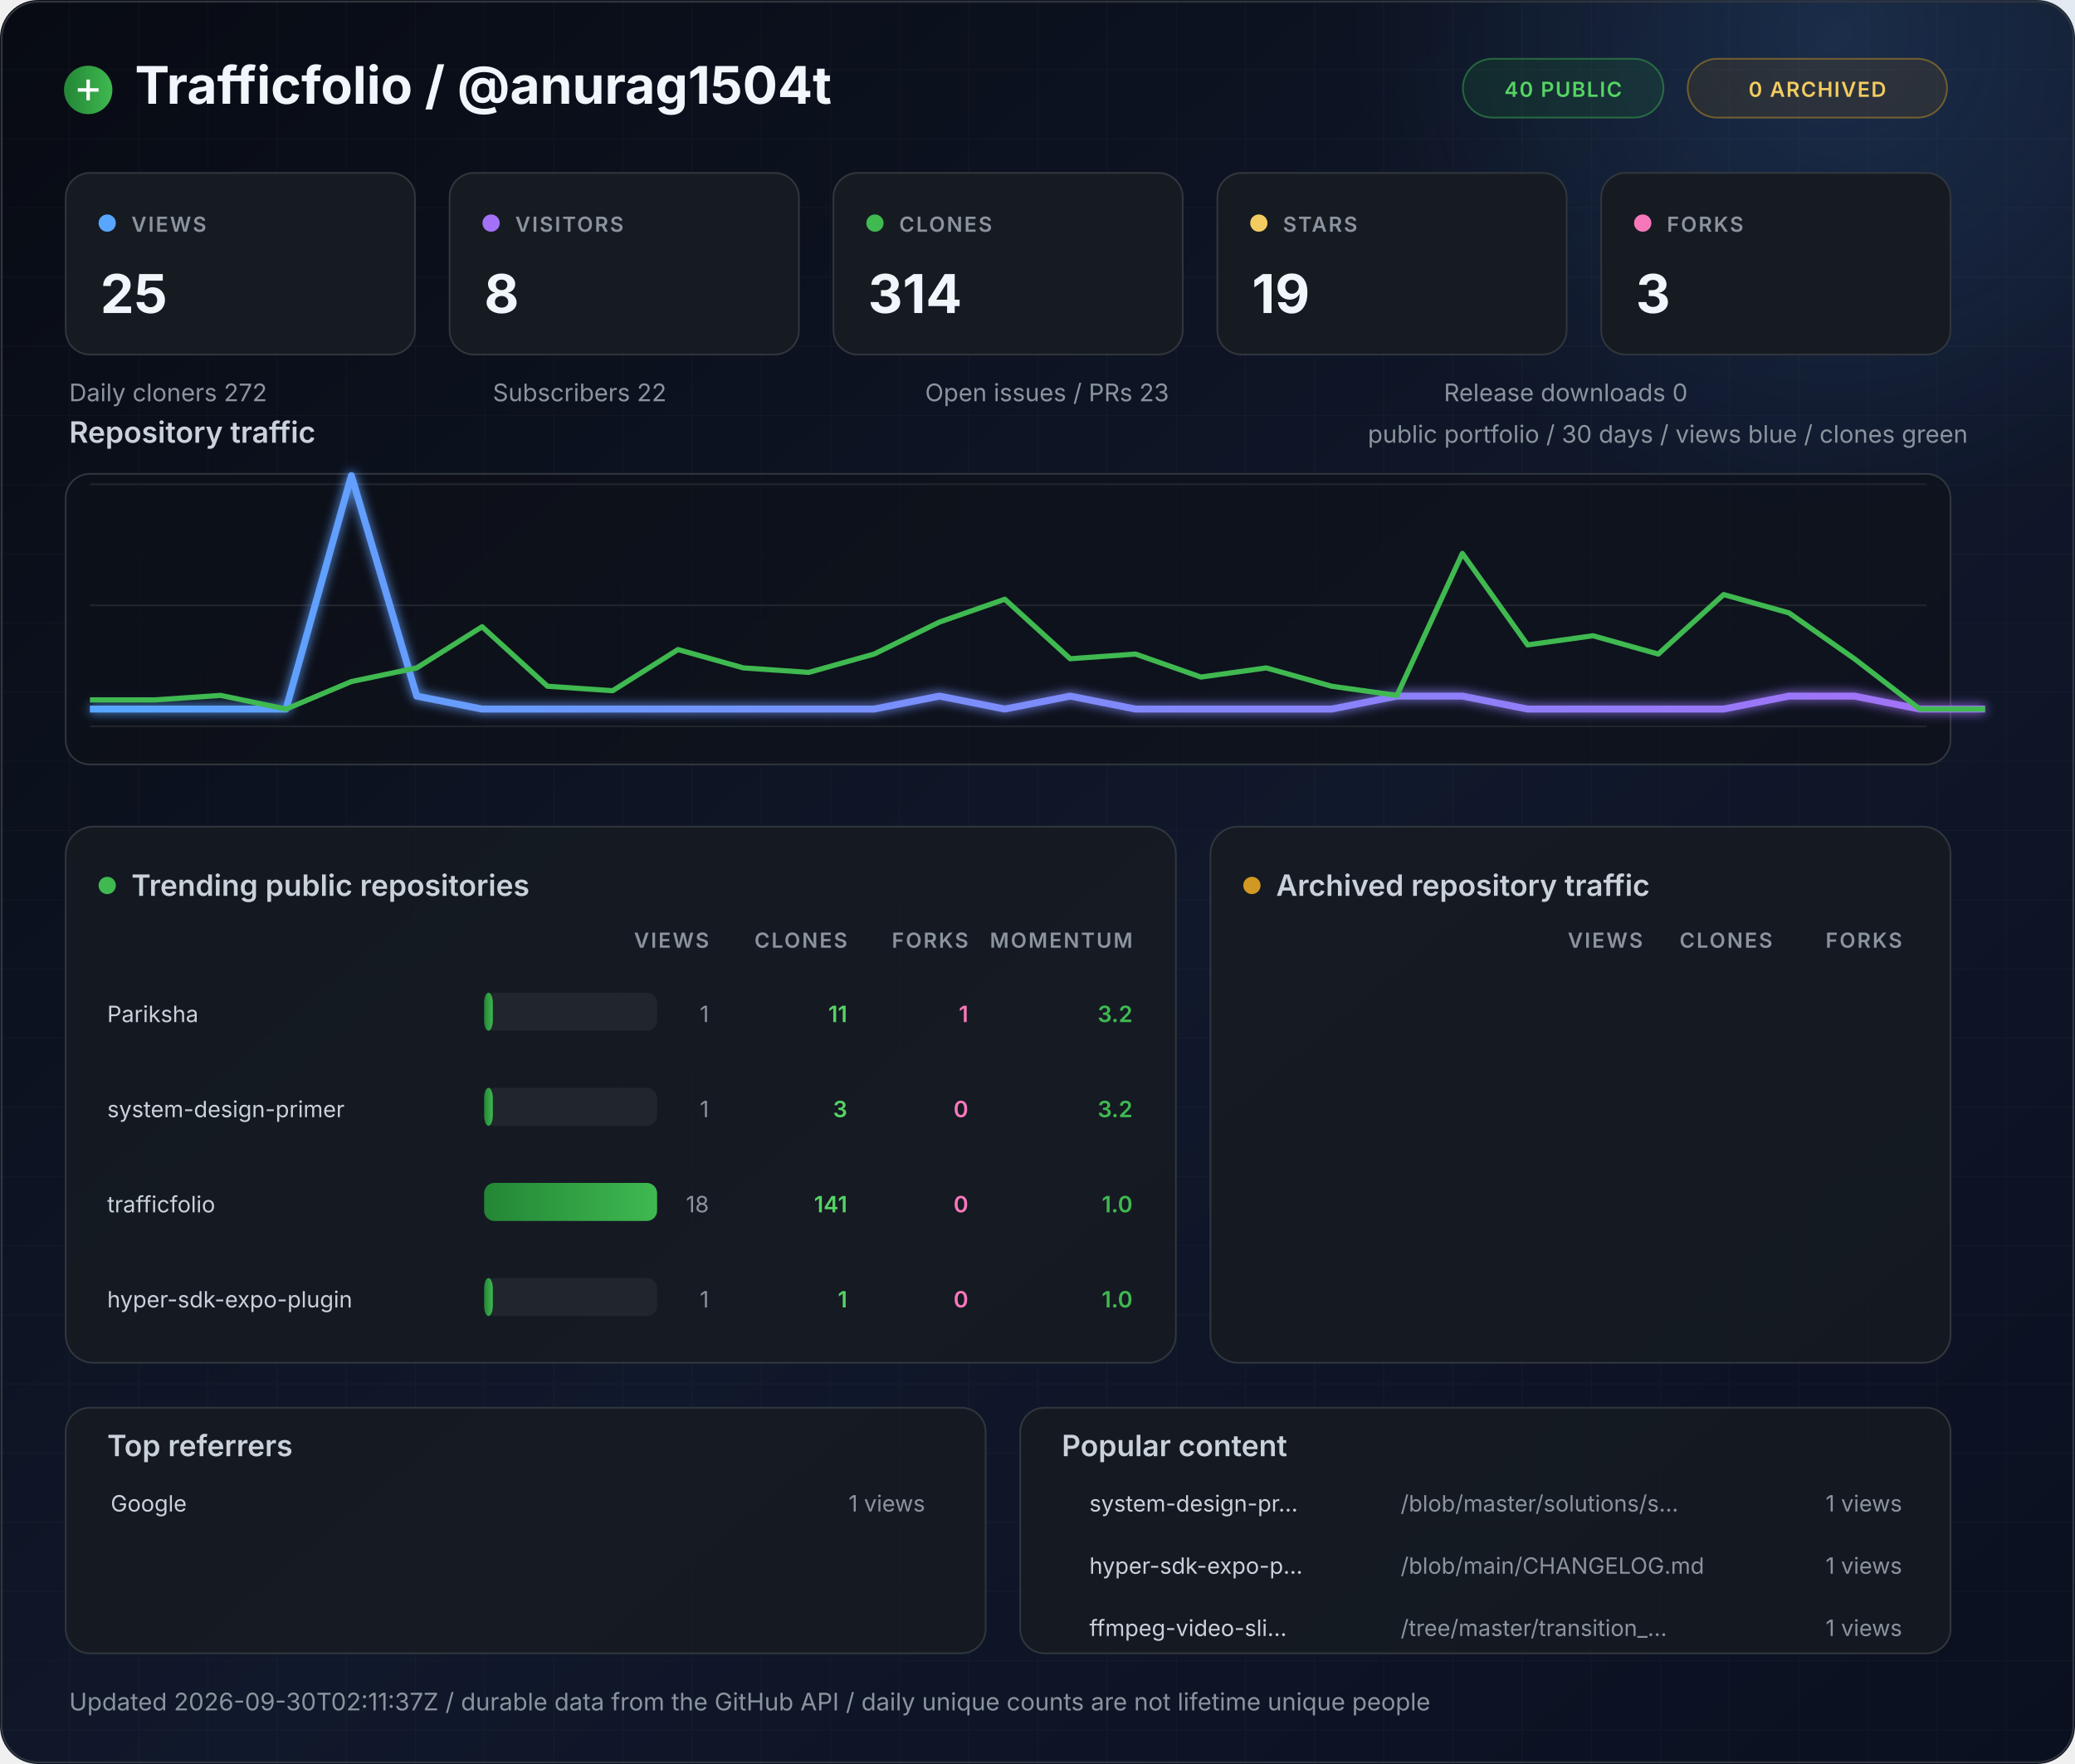
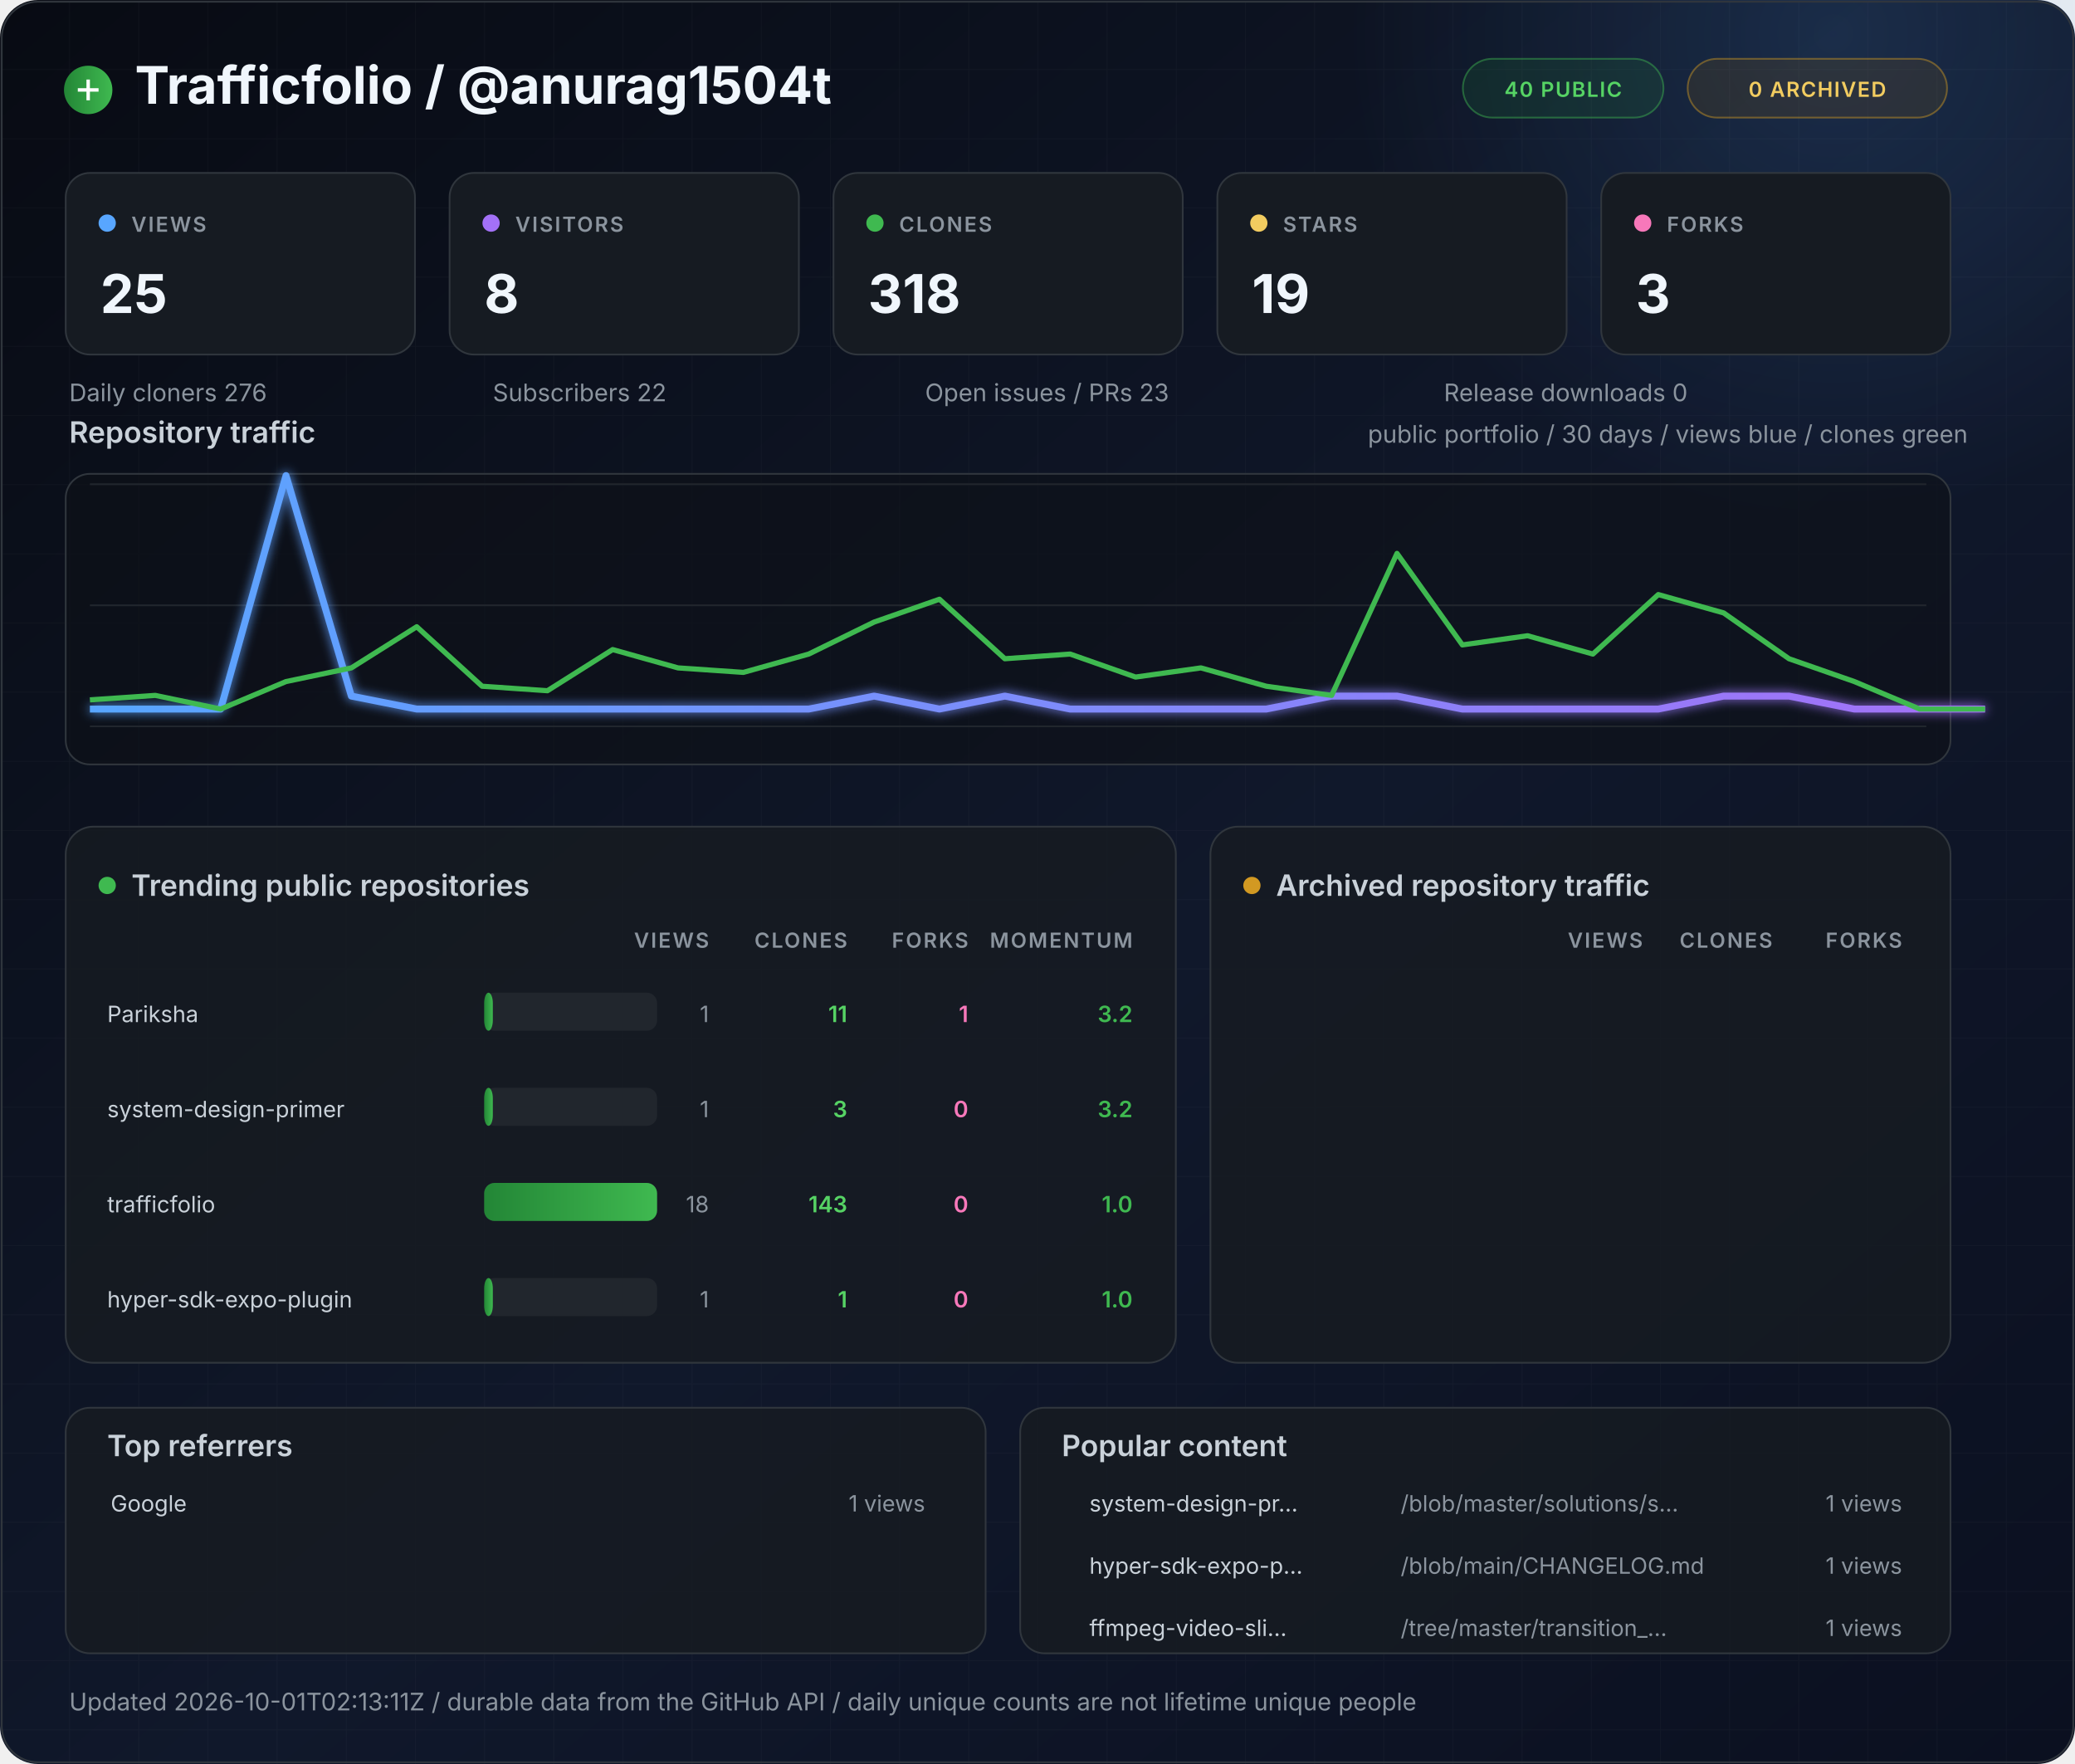
<svg xmlns="http://www.w3.org/2000/svg" width="1200" height="1020" viewBox="0 0 1200 1020" role="img" aria-label="Trafficfolio GitHub analytics dashboard for anurag1504t">
  <defs>
    <linearGradient id="bg" x1="0" y1="0" x2="1" y2="1">
      <stop stop-color="#080b13" />
      <stop offset=".55" stop-color="#10182b" />
      <stop offset="1" stop-color="#0b1020" />
    </linearGradient>
    <linearGradient id="line" x1="0" y1="0" x2="1" y2="0">
      <stop stop-color="#58a6ff" />
      <stop offset="1" stop-color="#a371f7" />
    </linearGradient>
    <linearGradient id="bar" x1="0" y1="0" x2="1" y2="0">
      <stop stop-color="#238636" />
      <stop offset="1" stop-color="#3fb950" />
    </linearGradient>
    <linearGradient id="archiveBar" x1="0" y1="0" x2="1" y2="0">
      <stop stop-color="#9e6a03" />
      <stop offset="1" stop-color="#f2cc60" />
    </linearGradient>
    <radialGradient id="ambient">
      <stop stop-color="#58a6ff" stop-opacity=".16" />
      <stop offset="1" stop-color="#58a6ff" stop-opacity="0" />
    </radialGradient>
    <pattern id="grid" width="40" height="40" patternUnits="userSpaceOnUse">
      <path d="M40 0H0V40" fill="none" stroke="#ffffff" stroke-opacity=".025" />
    </pattern>
    <filter id="glow">
      <feGaussianBlur stdDeviation="3" result="b" />
      <feMerge>
        <feMergeNode in="b" />
        <feMergeNode in="SourceGraphic" />
      </feMerge>
    </filter>
    <style>
    .title{font:750 30px -apple-system,BlinkMacSystemFont,"Segoe UI",sans-serif;fill:#f0f6fc}
    .subtitle{font:14px -apple-system,BlinkMacSystemFont,"Segoe UI",sans-serif;fill:#8b949e}
    .label{font:600 12px -apple-system,BlinkMacSystemFont,"Segoe UI",sans-serif;fill:#8b949e;letter-spacing:1px}
    .metric{font:700 31px -apple-system,BlinkMacSystemFont,"Segoe UI",sans-serif;fill:#f0f6fc}
    .section{font:600 17px -apple-system,BlinkMacSystemFont,"Segoe UI",sans-serif;fill:#c9d1d9}
    .repo,.value,.trend,.archive,.clone,.fork{font:13px -apple-system,BlinkMacSystemFont,"Segoe UI",sans-serif;fill:#c9d1d9}
    .value{fill:#8b949e} .trend{fill:#3fb950;font-weight:600} .archive{fill:#d29922}
    .clone{fill:#56d364;font-weight:600} .fork{fill:#f778ba;font-weight:600}
    .pill{font:600 12px -apple-system,BlinkMacSystemFont,"Segoe UI",sans-serif;letter-spacing:.7px}
  </style>
  </defs>
  <rect width="1200" height="1020" rx="22" fill="url(#bg)" />
  <rect width="1200" height="1020" rx="22" fill="url(#grid)" />
  <circle cx="1060" cy="20" r="280" fill="url(#ambient)" />
  <rect x="1" y="1" width="1198" height="1018" rx="21" fill="none" stroke="#30363d" />
  <circle cx="51" cy="52" r="14" fill="url(#bar)" />
  <path d="M45 52h12M51 46v12" stroke="#fff" stroke-width="2" />
  <text x="78" y="60" class="title">Trafficfolio / @anurag1504t</text>
  <rect x="846" y="34" width="116" height="34" rx="17" fill="#238636" fill-opacity=".16" stroke="#3fb950" stroke-opacity=".45" />
  <text x="904" y="56" text-anchor="middle" class="pill" fill="#56d364">40 PUBLIC</text>
  <rect x="976" y="34" width="150" height="34" rx="17" fill="#9e6a03" fill-opacity=".14" stroke="#d29922" stroke-opacity=".45" />
  <text x="1051" y="56" text-anchor="middle" class="pill" fill="#f2cc60">0 ARCHIVED</text>
  <rect x="38" y="100" width="202" height="105" rx="14" fill="#161b22" stroke="#30363d" />
  <circle cx="62" cy="129" r="5" fill="#58a6ff" />
  <text x="76" y="134" class="label">VIEWS</text>
  <text x="58" y="181" class="metric">25</text>
  <rect x="260" y="100" width="202" height="105" rx="14" fill="#161b22" stroke="#30363d" />
  <circle cx="284" cy="129" r="5" fill="#a371f7" />
  <text x="298" y="134" class="label">VISITORS</text>
  <text x="280" y="181" class="metric">8</text>
  <rect x="482" y="100" width="202" height="105" rx="14" fill="#161b22" stroke="#30363d" />
  <circle cx="506" cy="129" r="5" fill="#3fb950" />
  <text x="520" y="134" class="label">CLONES</text>
-   <text x="502" y="181" class="metric">314</text>
+   <text x="502" y="181" class="metric">318</text>
  <rect x="704" y="100" width="202" height="105" rx="14" fill="#161b22" stroke="#30363d" />
  <circle cx="728" cy="129" r="5" fill="#f2cc60" />
  <text x="742" y="134" class="label">STARS</text>
  <text x="724" y="181" class="metric">19</text>
  <rect x="926" y="100" width="202" height="105" rx="14" fill="#161b22" stroke="#30363d" />
  <circle cx="950" cy="129" r="5" fill="#f778ba" />
  <text x="964" y="134" class="label">FORKS</text>
  <text x="946" y="181" class="metric">3</text>
-   <text x="40" y="232" class="subtitle">Daily cloners 272</text>
+   <text x="40" y="232" class="subtitle">Daily cloners 276</text>
  <text x="285" y="232" class="subtitle">Subscribers 22</text>
  <text x="535" y="232" class="subtitle">Open issues / PRs 23</text>
  <text x="835" y="232" class="subtitle">Release downloads 0</text>
  <text x="40" y="256" class="section">Repository traffic</text>
  <text x="1138" y="256" text-anchor="end" class="subtitle">public portfolio / 30 days / views blue / clones green</text>
  <rect x="38" y="274" width="1090" height="168" rx="14" fill="#0d1117" fill-opacity=".62" stroke="#30363d" />
  <line x1="52" y1="420" x2="1114" y2="420" stroke="#21262d" />
  <line x1="52" y1="350" x2="1114" y2="350" stroke="#21262d" />
  <line x1="52" y1="280" x2="1114" y2="280" stroke="#21262d" />
-   <polyline points="52.0,410.0 89.8,410.0 127.6,410.0 165.4,410.0 203.2,275.0 241.0,402.5 278.8,410.0 316.6,410.0 354.3,410.0 392.1,410.0 429.9,410.0 467.7,410.0 505.5,410.0 543.3,402.5 581.1,410.0 618.9,402.5 656.7,410.0 694.5,410.0 732.3,410.0 770.1,410.0 807.9,402.5 845.7,402.5 883.4,410.0 921.2,410.0 959.0,410.0 996.8,410.0 1034.6,402.5 1072.4,402.5 1110.2,410.0 1148.0,410.0" fill="none" stroke="url(#line)" stroke-width="4" stroke-linejoin="round" filter="url(#glow)" />
-   <polyline points="52.0,404.7 89.8,404.7 127.6,402.1 165.4,410.0 203.2,394.1 241.0,386.2 278.8,362.4 316.6,396.8 354.3,399.4 392.1,375.6 429.9,386.2 467.7,388.8 505.5,378.2 543.3,359.7 581.1,346.5 618.9,380.9 656.7,378.2 694.5,391.5 732.3,386.2 770.1,396.8 807.9,402.1 845.7,320.0 883.4,372.9 921.2,367.6 959.0,378.2 996.8,343.8 1034.6,354.4 1072.4,380.9 1110.2,410.0 1148.0,410.0" fill="none" stroke="#3fb950" stroke-width="3" stroke-linejoin="round" />
+   <polyline points="52.0,410.0 89.8,410.0 127.6,410.0 165.4,275.0 203.2,402.5 241.0,410.0 278.8,410.0 316.6,410.0 354.3,410.0 392.1,410.0 429.9,410.0 467.7,410.0 505.5,402.5 543.3,410.0 581.1,402.5 618.9,410.0 656.7,410.0 694.5,410.0 732.3,410.0 770.1,402.5 807.9,402.5 845.7,410.0 883.4,410.0 921.2,410.0 959.0,410.0 996.8,402.5 1034.6,402.5 1072.4,410.0 1110.2,410.0 1148.0,410.0" fill="none" stroke="url(#line)" stroke-width="4" stroke-linejoin="round" filter="url(#glow)" />
+   <polyline points="52.0,404.7 89.8,402.1 127.6,410.0 165.4,394.1 203.2,386.2 241.0,362.4 278.8,396.8 316.6,399.4 354.3,375.6 392.1,386.2 429.9,388.8 467.7,378.2 505.5,359.7 543.3,346.5 581.1,380.9 618.9,378.2 656.7,391.5 694.5,386.2 732.3,396.8 770.1,402.1 807.9,320.0 845.7,372.9 883.4,367.6 921.2,378.2 959.0,343.8 996.8,354.4 1034.6,380.9 1072.4,394.1 1110.2,410.0 1148.0,410.0" fill="none" stroke="#3fb950" stroke-width="3" stroke-linejoin="round" />
  <rect x="38" y="478" width="642" height="310" rx="16" fill="#161b22" fill-opacity=".82" stroke="#30363d" />
  <circle cx="62" cy="512" r="5" fill="#3fb950" />
  <text x="76" y="518" class="section">Trending public repositories</text>
  <text x="410" y="548" text-anchor="end" class="label">VIEWS</text>
  <text x="490" y="548" text-anchor="end" class="label">CLONES</text>
  <text x="560" y="548" text-anchor="end" class="label">FORKS</text>
  <text x="655" y="548" text-anchor="end" class="label">MOMENTUM</text>
  <text x="62" y="591" class="repo">Pariksha</text>
  <rect x="280" y="574" width="100" height="22" rx="6" fill="#21262d" />
  <rect x="280" y="574" width="5" height="22" rx="6" fill="url(#bar)" />
  <text x="410" y="591" text-anchor="end" class="value">1</text>
  <text x="490" y="591" text-anchor="end" class="clone">11</text>
  <text x="560" y="591" text-anchor="end" class="fork">1</text>
  <text x="655" y="591" text-anchor="end" class="trend">3.2</text>
  <text x="62" y="646" class="repo">system-design-primer</text>
  <rect x="280" y="629" width="100" height="22" rx="6" fill="#21262d" />
  <rect x="280" y="629" width="5" height="22" rx="6" fill="url(#bar)" />
  <text x="410" y="646" text-anchor="end" class="value">1</text>
  <text x="490" y="646" text-anchor="end" class="clone">3</text>
  <text x="560" y="646" text-anchor="end" class="fork">0</text>
  <text x="655" y="646" text-anchor="end" class="trend">3.2</text>
  <text x="62" y="701" class="repo">trafficfolio</text>
  <rect x="280" y="684" width="100" height="22" rx="6" fill="#21262d" />
  <rect x="280" y="684" width="100" height="22" rx="6" fill="url(#bar)" />
  <text x="410" y="701" text-anchor="end" class="value">18</text>
-   <text x="490" y="701" text-anchor="end" class="clone">141</text>
+   <text x="490" y="701" text-anchor="end" class="clone">143</text>
  <text x="560" y="701" text-anchor="end" class="fork">0</text>
  <text x="655" y="701" text-anchor="end" class="trend">1.0</text>
  <text x="62" y="756" class="repo">hyper-sdk-expo-plugin</text>
  <rect x="280" y="739" width="100" height="22" rx="6" fill="#21262d" />
  <rect x="280" y="739" width="5" height="22" rx="6" fill="url(#bar)" />
  <text x="410" y="756" text-anchor="end" class="value">1</text>
  <text x="490" y="756" text-anchor="end" class="clone">1</text>
  <text x="560" y="756" text-anchor="end" class="fork">0</text>
  <text x="655" y="756" text-anchor="end" class="trend">1.0</text>
  <rect x="700" y="478" width="428" height="310" rx="16" fill="#161b22" fill-opacity=".82" stroke="#30363d" />
  <circle cx="724" cy="512" r="5" fill="#d29922" />
  <text x="738" y="518" class="section">Archived repository traffic</text>
  <text x="950" y="548" text-anchor="end" class="label">VIEWS</text>
  <text x="1025" y="548" text-anchor="end" class="label">CLONES</text>
  <text x="1100" y="548" text-anchor="end" class="label">FORKS</text>
  <rect x="38" y="814" width="532" height="142" rx="14" fill="#161b22" fill-opacity=".82" stroke="#30363d" />
  <text x="62" y="842" class="section">Top referrers</text>
  <text x="64" y="874" class="repo">Google</text>
  <text x="535" y="874" text-anchor="end" class="value">1 views</text>
  <rect x="590" y="814" width="538" height="142" rx="14" fill="#161b22" fill-opacity=".82" stroke="#30363d" />
  <text x="614" y="842" class="section">Popular content</text>
  <text x="630" y="874" class="repo">system-design-pr...</text>
  <text x="810" y="874" class="value">/blob/master/solutions/s...</text>
  <text x="1100" y="874" text-anchor="end" class="value">1 views</text>
  <text x="630" y="910" class="repo">hyper-sdk-expo-p...</text>
  <text x="810" y="910" class="value">/blob/main/CHANGELOG.md</text>
  <text x="1100" y="910" text-anchor="end" class="value">1 views</text>
  <text x="630" y="946" class="repo">ffmpeg-video-sli...</text>
  <text x="810" y="946" class="value">/tree/master/transition_...</text>
  <text x="1100" y="946" text-anchor="end" class="value">1 views</text>
-   <text x="40" y="989" class="subtitle">Updated 2026-09-30T02:11:37Z / durable data from the GitHub API / daily unique counts are not lifetime unique people</text>
+   <text x="40" y="989" class="subtitle">Updated 2026-10-01T02:13:11Z / durable data from the GitHub API / daily unique counts are not lifetime unique people</text>
</svg>
